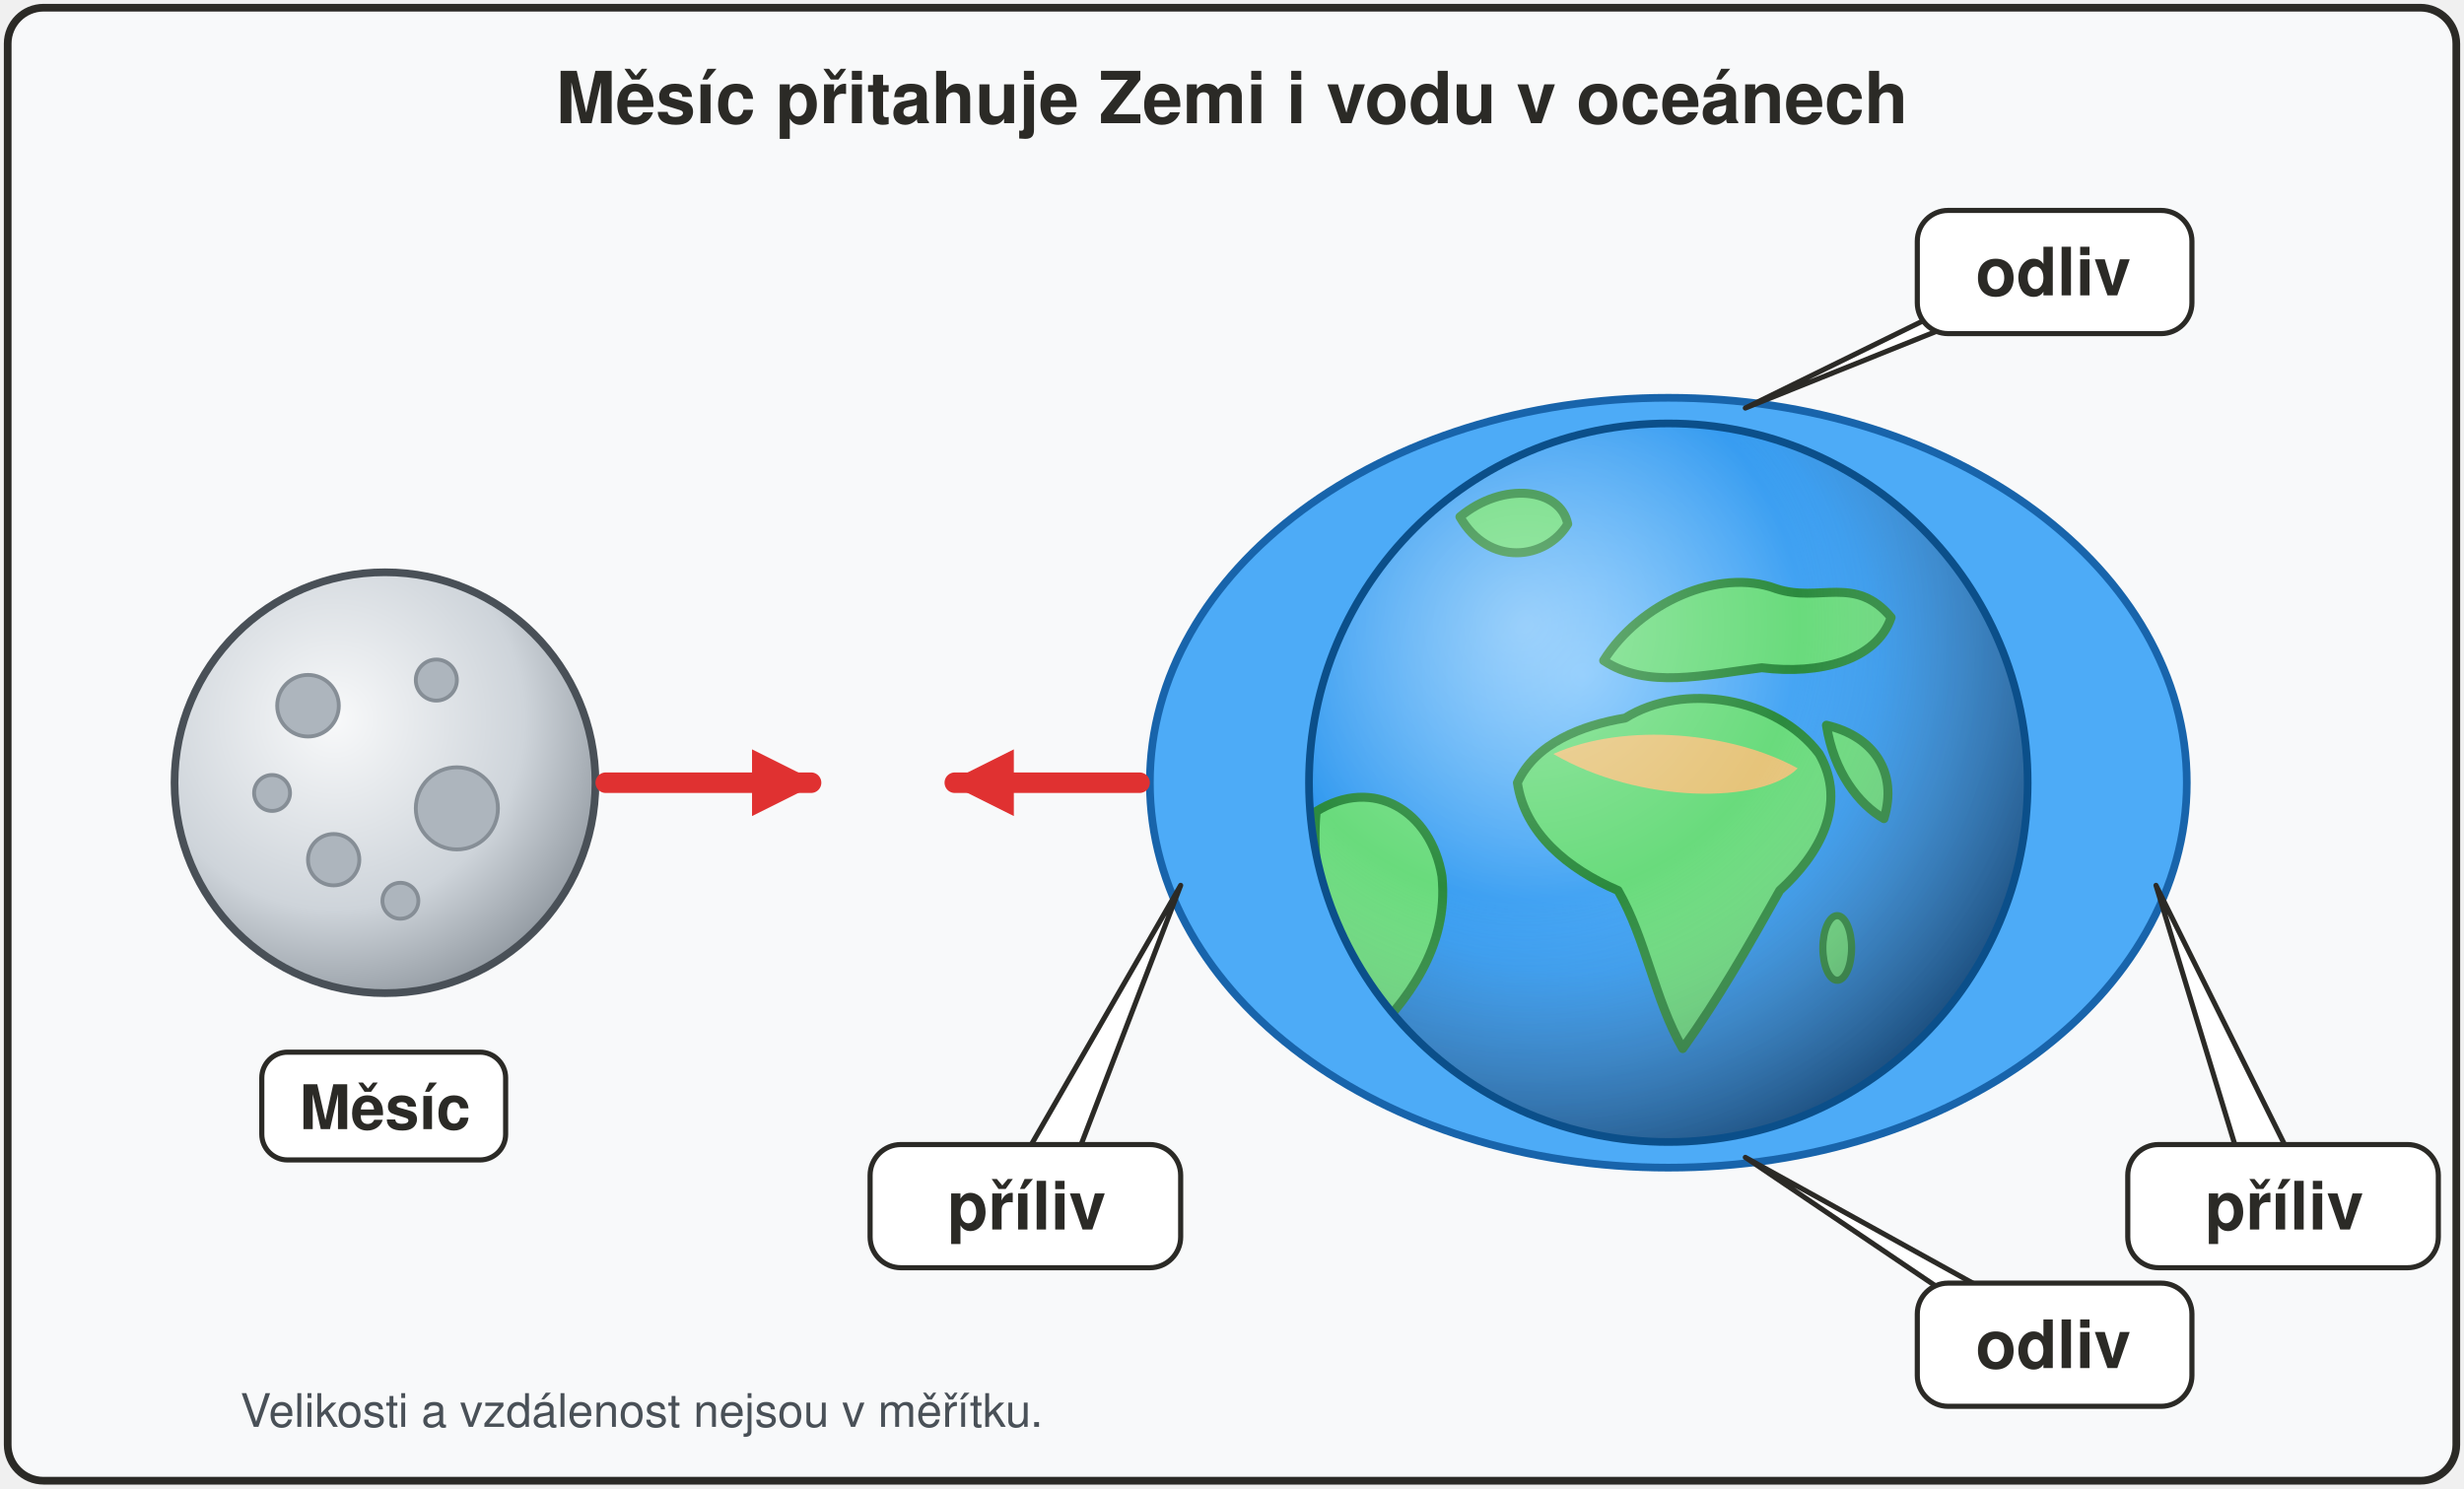
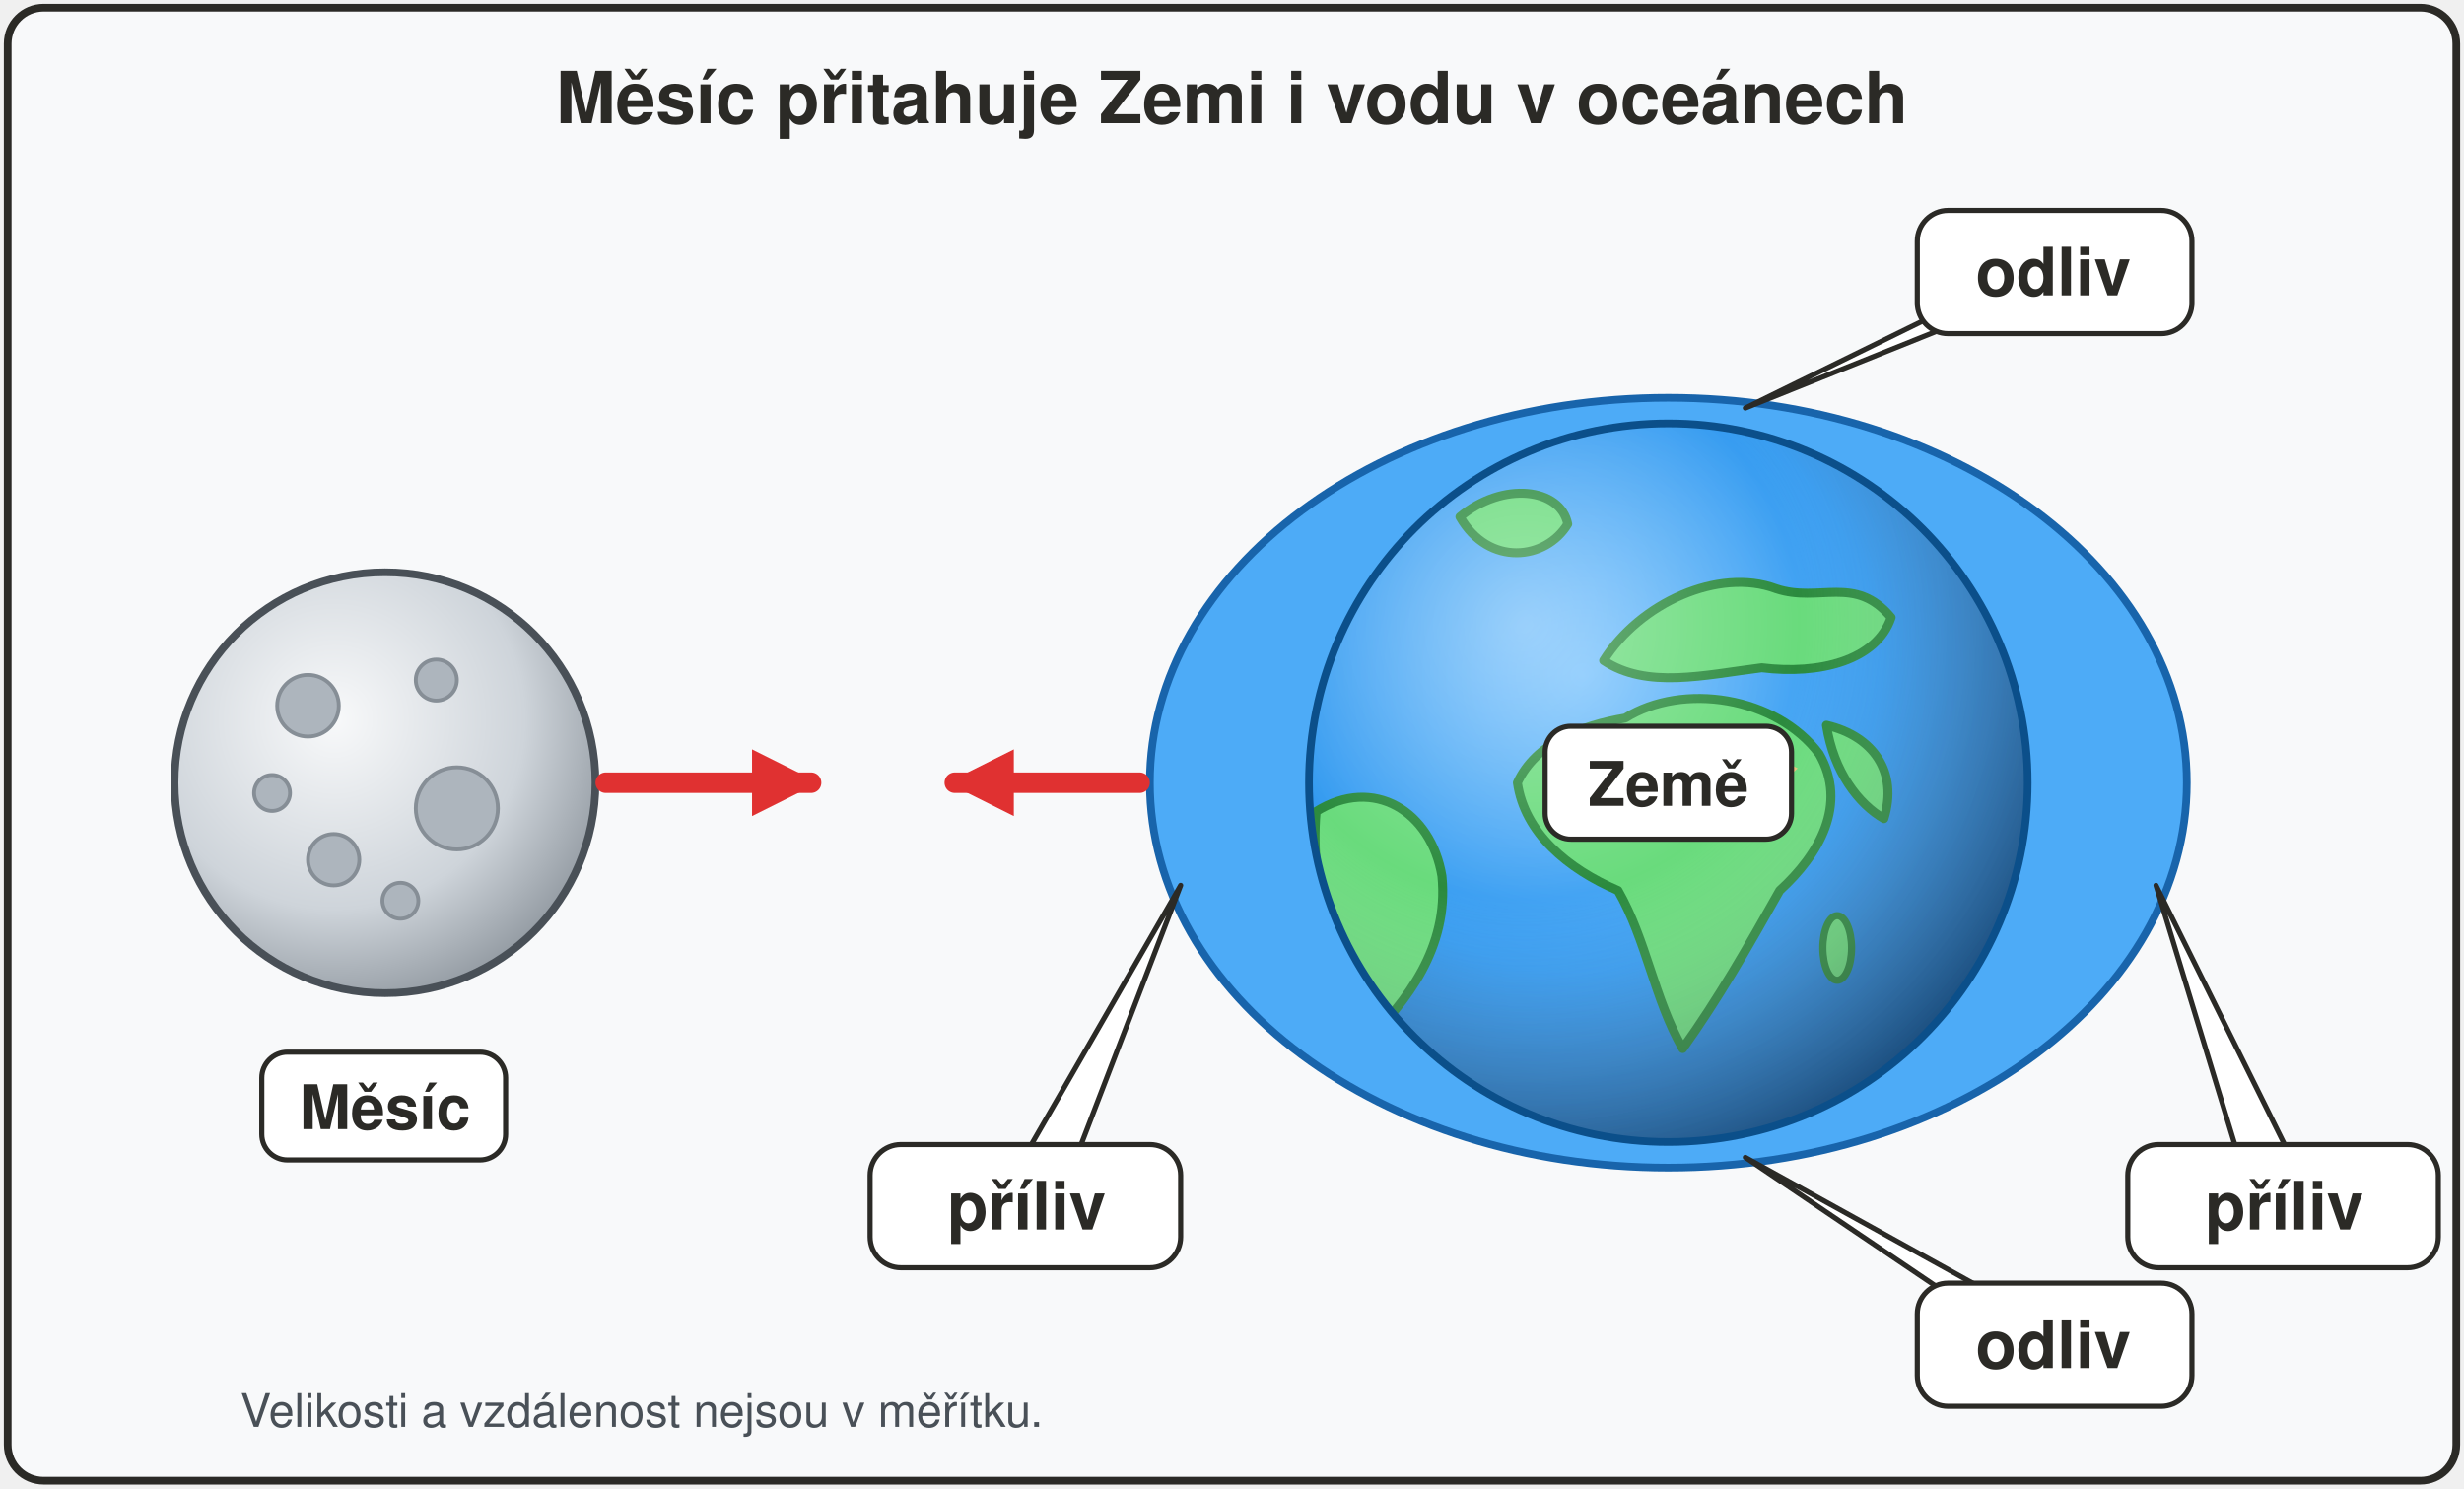
<svg xmlns="http://www.w3.org/2000/svg" xml:space="preserve" viewBox="0 0 960 580" font-family="'Segoe UI', Helvetica, Arial, sans-serif" role="img" aria-label="Měsíc vlevo, Země vpravo obalená vrstvou oceánu. Voda je vytažená do stran: na straně k Měsíci a na odvrácené straně je příliv, nahoře a dole odliv. Červená šipka od Měsíce míří k Zemi, červená šipka od vody míří k Měsíci.">
  <defs>
    <marker id="b-cer" markerUnits="userSpaceOnUse" markerWidth="26" markerHeight="26" refX="23" refY="13" orient="auto">
      <path d="M0,0 L26,13 L0,26 z" fill="#e03131" />
    </marker>
    <marker id="a-cer" markerUnits="userSpaceOnUse" markerWidth="18" markerHeight="18" refX="15" refY="9" orient="auto">
      <path d="M0,0 L18,9 L0,18 z" fill="#e03131" />
    </marker>
    <marker id="b-mod" markerUnits="userSpaceOnUse" markerWidth="26" markerHeight="26" refX="23" refY="13" orient="auto">
      <path d="M0,0 L26,13 L0,26 z" fill="#1971c2" />
    </marker>
    <marker id="b-ink" markerUnits="userSpaceOnUse" markerWidth="26" markerHeight="26" refX="23" refY="13" orient="auto-start-reverse">
      <path d="M0,0 L26,13 L0,26 z" fill="#2b2a26" />
    </marker>
    <marker id="b-bila" markerUnits="userSpaceOnUse" markerWidth="34" markerHeight="34" refX="27" refY="17" orient="auto-start-reverse">
      <path d="M0,0 L34,17 L0,34 z" fill="#ffffff" />
    </marker>
    <radialGradient id="ocean-07" cx="0.38" cy="0.35" r="0.75">
      <stop offset="0" stop-color="#74c0fc" />
      <stop offset="0.55" stop-color="#339af0" />
      <stop offset="1" stop-color="#1864ab" />
    </radialGradient>
    <radialGradient id="stin-07" cx="0.3" cy="0.28" r="0.85">
      <stop offset="0" stop-color="#ffffff" stop-opacity="0.35" />
      <stop offset="0.45" stop-color="#ffffff" stop-opacity="0" />
      <stop offset="1" stop-color="#000814" stop-opacity="0.45" />
    </radialGradient>
    <clipPath id="klip-07">
      <circle cx="650" cy="305" r="140" />
    </clipPath>
    <radialGradient id="mesic07" cx="0.38" cy="0.35" r="0.75">
      <stop offset="0" stop-color="#f8f9fa" />
      <stop offset="0.6" stop-color="#ced4da" />
      <stop offset="1" stop-color="#868e96" />
    </radialGradient>
  </defs>
  <rect x="3" y="3" width="954" height="574" rx="14" fill="#f8f9fa" stroke="#2b2a26" stroke-width="3" />
  <text x="480" y="48" font-size="28" font-weight="bold" fill="#2b2a26" text-anchor="middle">Měsíc přitahuje Zemi i vodu v oceánech</text>
  <circle cx="150" cy="305" r="82" fill="url(#mesic07)" stroke="#495057" stroke-width="3" />
  <circle cx="120" cy="275" r="12" fill="#adb5bd" stroke="#868e96" stroke-width="1.5" />
  <circle cx="170" cy="265" r="8" fill="#adb5bd" stroke="#868e96" stroke-width="1.5" />
  <circle cx="178" cy="315" r="16" fill="#adb5bd" stroke="#868e96" stroke-width="1.5" />
  <circle cx="130" cy="335" r="10" fill="#adb5bd" stroke="#868e96" stroke-width="1.5" />
  <circle cx="106" cy="309" r="7" fill="#adb5bd" stroke="#868e96" stroke-width="1.5" />
  <circle cx="156" cy="351" r="7" fill="#adb5bd" stroke="#868e96" stroke-width="1.5" />
  <ellipse cx="650" cy="305" rx="202" ry="150" fill="#4dabf7" stroke="#1864ab" stroke-width="3" />
  <circle cx="650" cy="305" r="140" fill="url(#ocean-07)" />
  <g clip-path="url(#klip-07)">
    <g transform="translate(650,305) scale(1.400)">
      <path d="M-12,-18 C4,-28 30,-24 42,-8 C50,6 42,20 31,30 C22,46 14,60 4,74 C-4,60 -6,44 -14,30 C-28,24 -40,14 -42,0 C-37,-11 -24,-16 -12,-18 Z" fill="#69db7c" stroke="#2b8a3e" stroke-width="2.5" stroke-linejoin="round" />
      <path d="M-18,-34 C-8,-50 14,-60 30,-54 C42,-50 52,-58 62,-46 C58,-34 42,-30 26,-32 C10,-30 -6,-26 -18,-34 Z" fill="#69db7c" stroke="#2b8a3e" stroke-width="2.5" stroke-linejoin="round" />
      <path d="M44,-16 C57,-13 64,-3 60,10 C53,6 46,-3 44,-16 Z" fill="#69db7c" stroke="#2b8a3e" stroke-width="2.5" stroke-linejoin="round" />
      <path d="M-98,8 C-82,-2 -66,8 -63,26 C-61,46 -73,61 -84,72 C-92,52 -100,30 -98,8 Z" fill="#69db7c" stroke="#2b8a3e" stroke-width="2.5" stroke-linejoin="round" />
      <path d="M-58,-74 C-46,-84 -30,-82 -28,-72 C-34,-62 -50,-60 -58,-74 Z" fill="#69db7c" stroke="#2b8a3e" stroke-width="2.5" stroke-linejoin="round" />
      <path d="M-32,-8 C-12,-17 18,-14 36,-4 C26,6 -8,6 -32,-8 Z" fill="#f4c27a" opacity="0.9" />
      <ellipse cx="47" cy="46" rx="4" ry="9" fill="#69db7c" stroke="#2b8a3e" stroke-width="2" />
    </g>
  </g>
  <circle cx="650" cy="305" r="140" fill="url(#stin-07)" />
  <circle cx="650" cy="305" r="140" fill="none" stroke="#0b4f8a" stroke-width="3" />
  <line x1="236.0" y1="305.0" x2="316.0" y2="305.0" stroke="#e03131" stroke-width="8" stroke-linecap="round" marker-end="url(#b-cer)" />
  <line x1="444.0" y1="305.0" x2="372.0" y2="305.0" stroke="#e03131" stroke-width="8" stroke-linecap="round" marker-end="url(#b-cer)" />
  <rect x="102" y="410" width="95" height="42" rx="10" fill="#ffffff" stroke="#2b2a26" stroke-width="2" />
  <text x="150" y="440" font-size="24" font-weight="bold" fill="#2b2a26" text-anchor="middle">Měsíc</text>
  <path d="M388,470 L460,345 L412,470 Z" fill="#ffffff" stroke="#2b2a26" stroke-width="2" stroke-linejoin="round" />
  <rect x="339" y="446" width="121" height="48" rx="12" fill="#ffffff" stroke="#2b2a26" stroke-width="2" />
  <path d="M390,470 L410,470" stroke="#ffffff" stroke-width="4" />
  <text x="400" y="479.1" font-size="26" font-weight="bold" fill="#2b2a26" text-anchor="middle">příliv</text>
  <path d="M878,470 L840,345 L902,470 Z" fill="#ffffff" stroke="#2b2a26" stroke-width="2" stroke-linejoin="round" />
  <rect x="829" y="446" width="121" height="48" rx="12" fill="#ffffff" stroke="#2b2a26" stroke-width="2" />
  <path d="M880,470 L900,470" stroke="#ffffff" stroke-width="4" />
  <text x="890" y="479.1" font-size="26" font-weight="bold" fill="#2b2a26" text-anchor="middle">příliv</text>
  <path d="M788,106 L680,159 L812,106 Z" fill="#ffffff" stroke="#2b2a26" stroke-width="2" stroke-linejoin="round" />
  <rect x="747" y="82" width="107" height="48" rx="12" fill="#ffffff" stroke="#2b2a26" stroke-width="2" />
  <path d="M790,106 L810,106" stroke="#ffffff" stroke-width="4" />
  <text x="800" y="115.1" font-size="26" font-weight="bold" fill="#2b2a26" text-anchor="middle">odliv</text>
  <path d="M788,524 L680,451 L812,524 Z" fill="#ffffff" stroke="#2b2a26" stroke-width="2" stroke-linejoin="round" />
  <rect x="747" y="500" width="107" height="48" rx="12" fill="#ffffff" stroke="#2b2a26" stroke-width="2" />
  <path d="M790,524 L810,524" stroke="#ffffff" stroke-width="4" />
  <text x="800" y="533.1" font-size="26" font-weight="bold" fill="#2b2a26" text-anchor="middle">odliv</text>
+   <rect x="602" y="283" width="96" height="44" rx="10" fill="#ffffff" stroke="#2b2a26" stroke-width="2" />
+   <text x="650" y="314" font-size="24" font-weight="bold" fill="#2b2a26" text-anchor="middle">Země</text>
  <text x="250" y="556" font-size="18" fill="#495057" text-anchor="middle">Velikosti a vzdálenost nejsou v měřítku.</text>
</svg>
